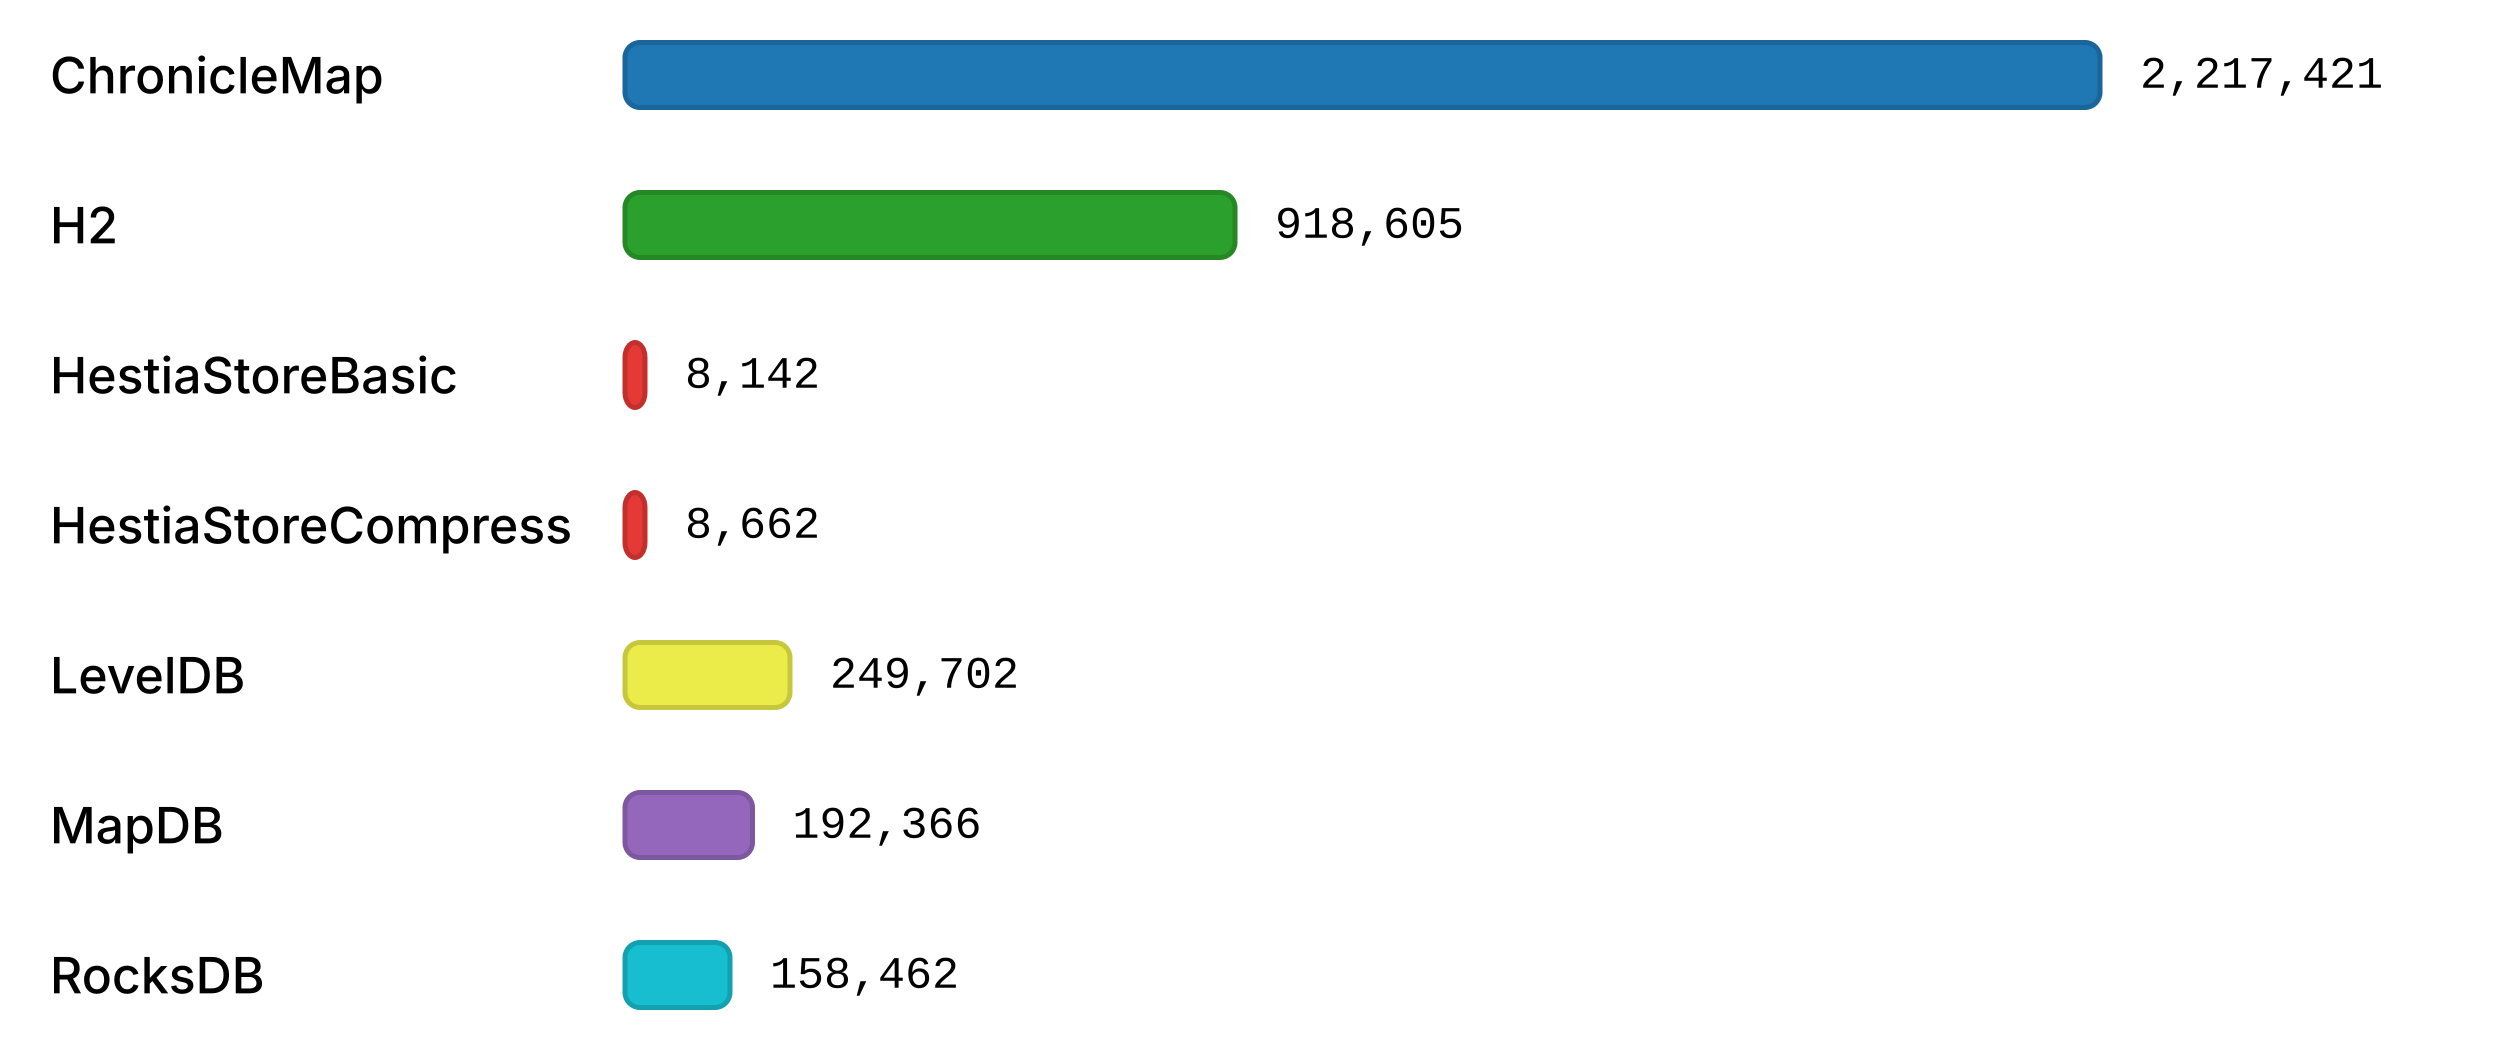
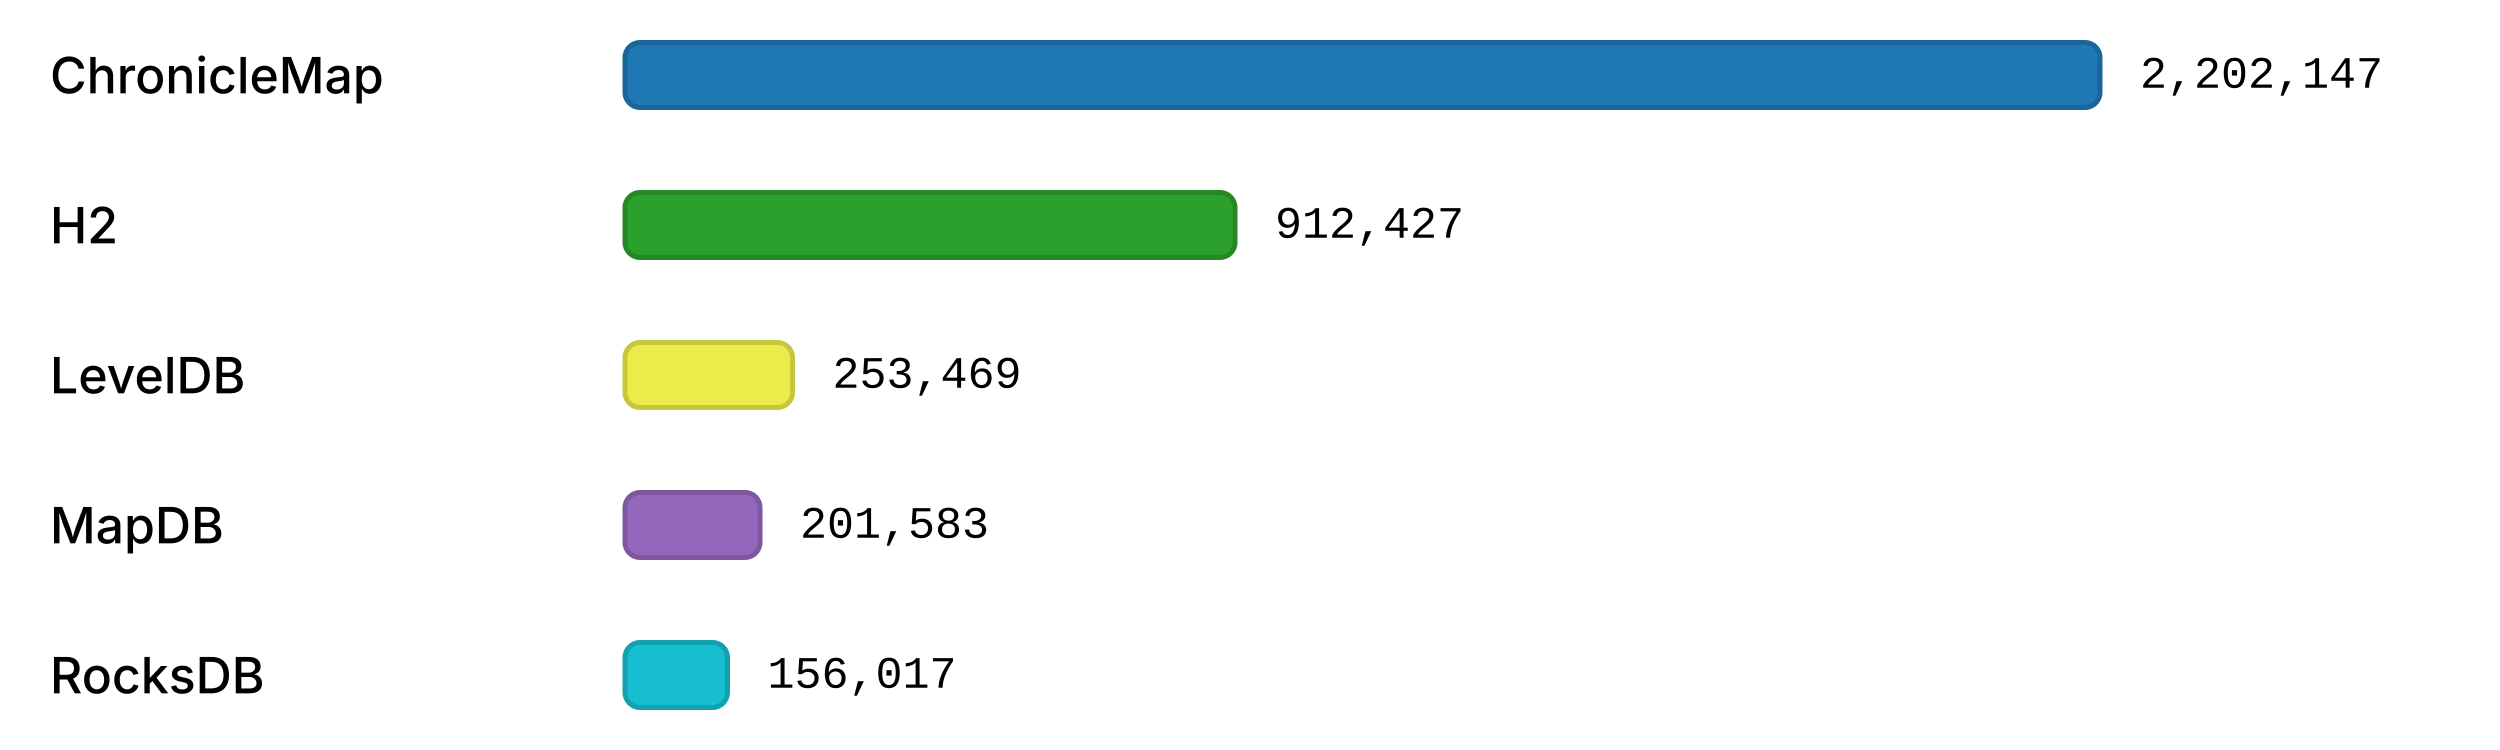
- <svg xmlns="http://www.w3.org/2000/svg" width="1000" height="420" viewBox="0 0 1000 420">
+ <svg xmlns="http://www.w3.org/2000/svg" width="1000" height="300" viewBox="0 0 1000 300">
  <style>
        text { fill: currentColor; dominant-baseline: middle; }
        .label { font: 500 20px "Inter", "Helvetica Neue", Arial, sans-serif; }
        .value { font: 18px "IBM Plex Mono", "Courier New", monospace; }
    </style>
  <rect x="0" y="10" width="1000" height="40" fill="rgba(255,255,255,0.15)" />
  <text class="label" x="20" y="30">ChronicleMap</text>
  <rect x="250" y="17" width="590" height="26" rx="6" ry="6" fill="#1F77B4" stroke="#1A6599" stroke-width="2" />
-   <text class="value" x="856" y="30">2,217,421</text>
+   <text class="value" x="856" y="30">2,202,147</text>
  <rect x="0" y="70" width="1000" height="40" fill="rgba(255,255,255,0.15)" />
  <text class="label" x="20" y="90">H2</text>
  <rect x="250" y="77" width="244" height="26" rx="6" ry="6" fill="#2CA02C" stroke="#258825" stroke-width="2" />
-   <text class="value" x="510" y="90">918,605</text>
+   <text class="value" x="510" y="90">912,427</text>
  <rect x="0" y="130" width="1000" height="40" fill="rgba(255,255,255,0.15)" />
-   <text class="label" x="20" y="150">HestiaStoreBasic</text>
-   <rect x="250" y="137" width="8" height="26" rx="6" ry="6" fill="#E53935" stroke="#C2302D" stroke-width="2" />
-   <text class="value" x="274" y="150">8,142</text>
+   <text class="label" x="20" y="150">LevelDB</text>
+   <rect x="250" y="137" width="67" height="26" rx="6" ry="6" fill="#ebeb49" stroke="#C7C73E" stroke-width="2" />
+   <text class="value" x="333" y="150">253,469</text>
  <rect x="0" y="190" width="1000" height="40" fill="rgba(255,255,255,0.15)" />
-   <text class="label" x="20" y="210">HestiaStoreCompress</text>
-   <rect x="250" y="197" width="8" height="26" rx="6" ry="6" fill="#E53935" stroke="#C2302D" stroke-width="2" />
-   <text class="value" x="274" y="210">8,662</text>
+   <text class="label" x="20" y="210">MapDB</text>
+   <rect x="250" y="197" width="54" height="26" rx="6" ry="6" fill="#9467BD" stroke="#7D57A0" stroke-width="2" />
+   <text class="value" x="320" y="210">201,583</text>
  <rect x="0" y="250" width="1000" height="40" fill="rgba(255,255,255,0.15)" />
-   <text class="label" x="20" y="270">LevelDB</text>
-   <rect x="250" y="257" width="66" height="26" rx="6" ry="6" fill="#ebeb49" stroke="#C7C73E" stroke-width="2" />
-   <text class="value" x="332" y="270">249,702</text>
-   <rect x="0" y="310" width="1000" height="40" fill="rgba(255,255,255,0.15)" />
-   <text class="label" x="20" y="330">MapDB</text>
-   <rect x="250" y="317" width="51" height="26" rx="6" ry="6" fill="#9467BD" stroke="#7D57A0" stroke-width="2" />
-   <text class="value" x="317" y="330">192,366</text>
-   <rect x="0" y="370" width="1000" height="40" fill="rgba(255,255,255,0.15)" />
-   <text class="label" x="20" y="390">RocksDB</text>
-   <rect x="250" y="377" width="42" height="26" rx="6" ry="6" fill="#17BECF" stroke="#13A1AF" stroke-width="2" />
-   <text class="value" x="308" y="390">158,462</text>
+   <text class="label" x="20" y="270">RocksDB</text>
+   <rect x="250" y="257" width="41" height="26" rx="6" ry="6" fill="#17BECF" stroke="#13A1AF" stroke-width="2" />
+   <text class="value" x="307" y="270">156,017</text>
</svg>
